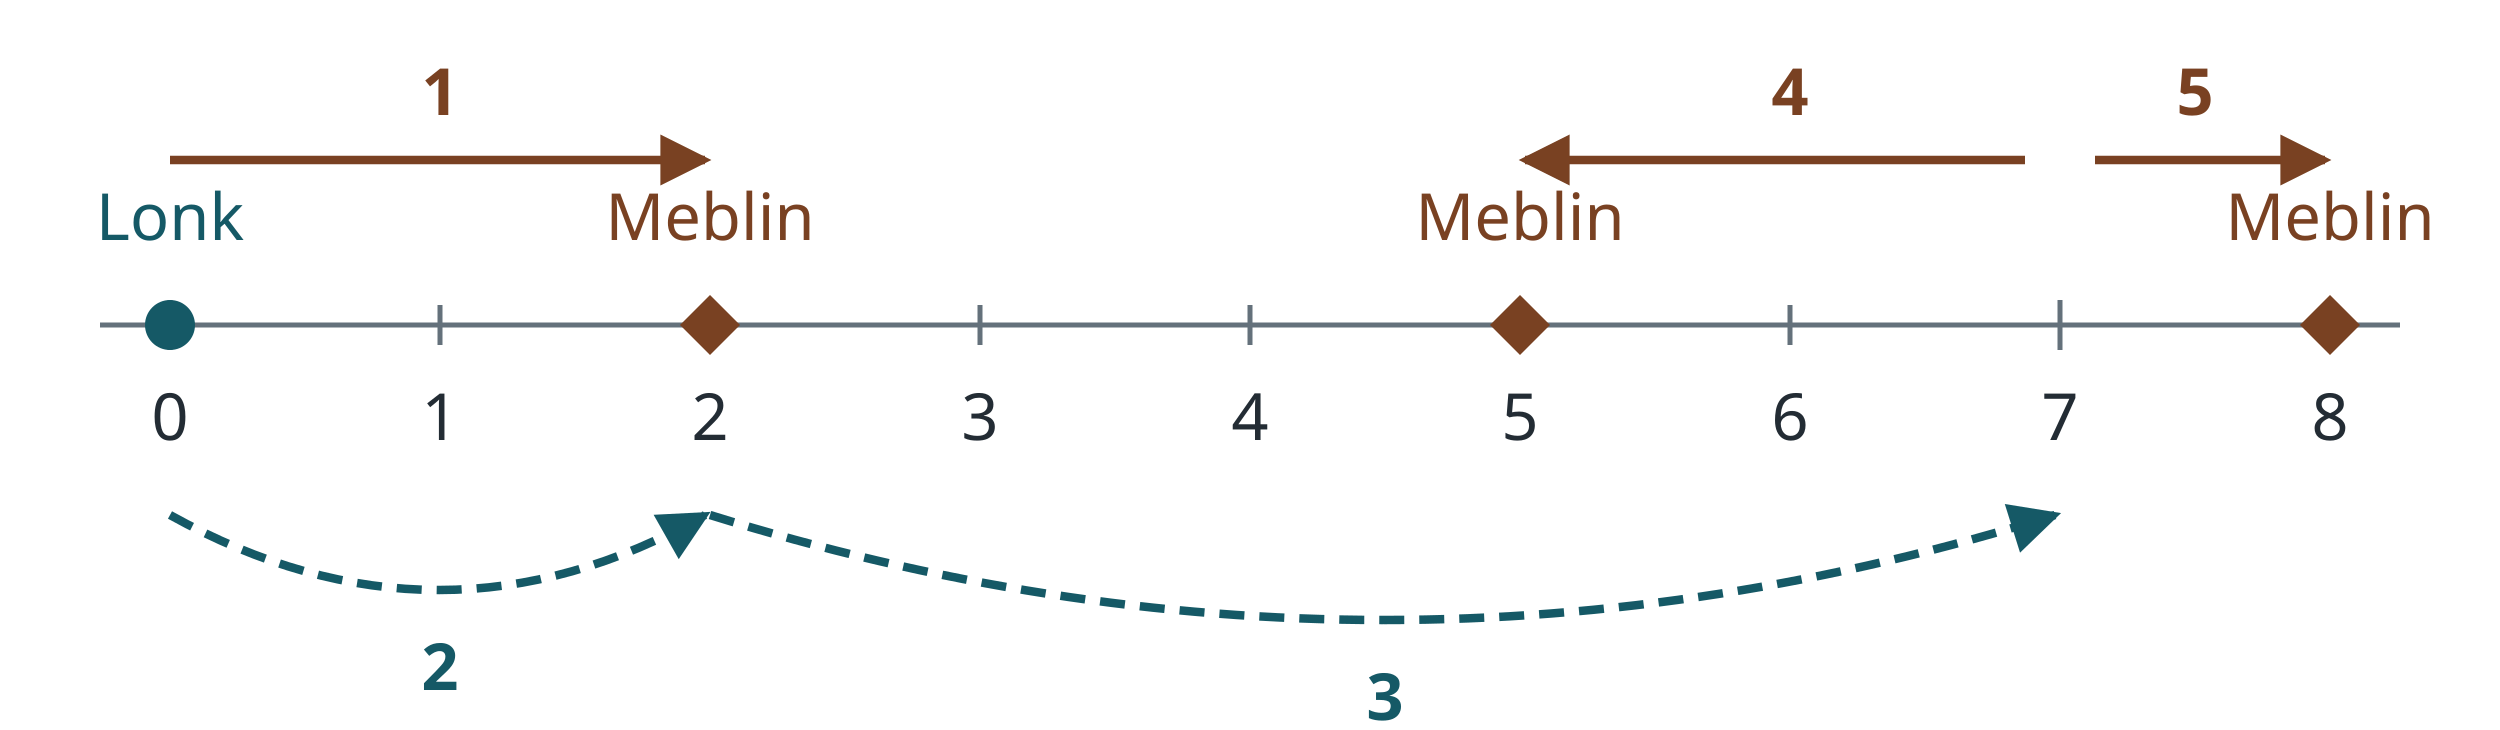
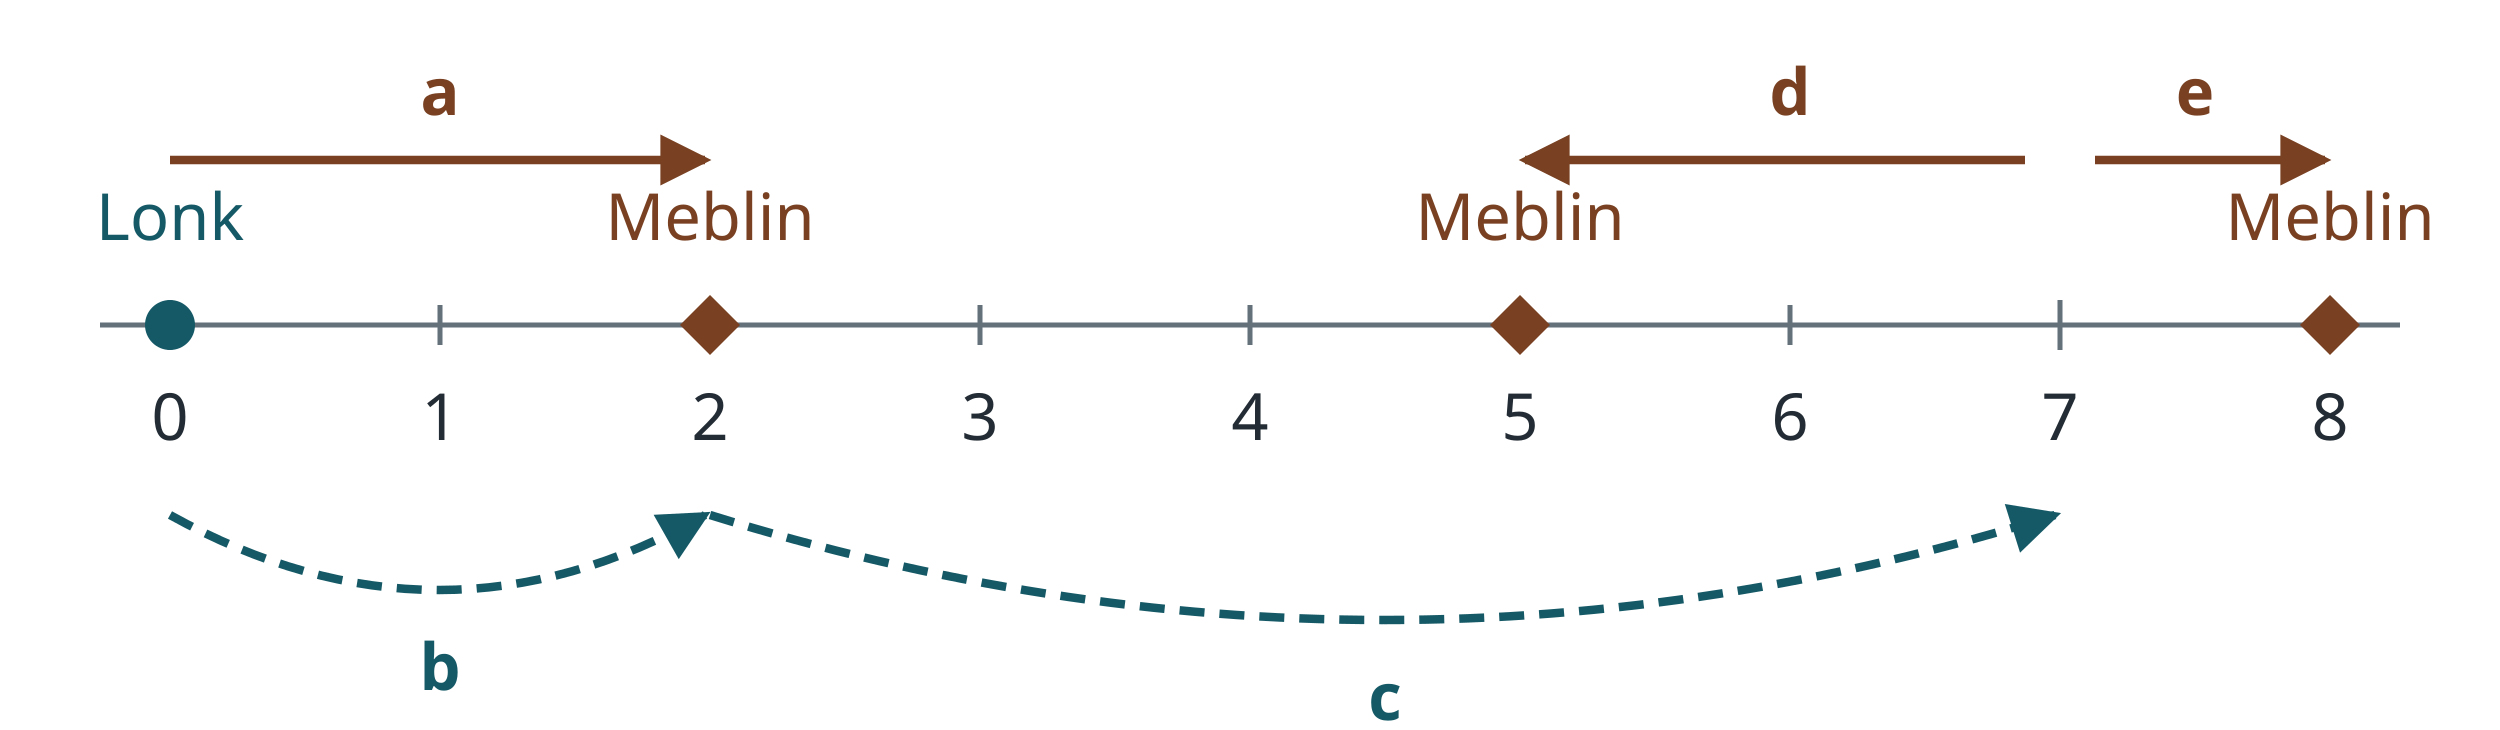
<svg xmlns="http://www.w3.org/2000/svg" width="500" height="146" viewBox="0 0 500 146">
  <defs>
    <marker id="shot" viewBox="0 0 8 8" refX="7" refY="4" markerWidth="6" markerHeight="6" orient="auto">
      <path d="M0 0L8 4L0 8Z" fill="#794122" />
    </marker>
    <marker id="jump" viewBox="0 0 8 8" refX="7" refY="4" markerWidth="6" markerHeight="6" orient="auto">
      <path d="M0 0L8 4L0 8Z" fill="#155966" />
    </marker>
  </defs>
  <g font-family="sans-serif" font-size="13" text-anchor="middle">
    <text x="34" y="48" fill="#155966">Lonk</text>
    <text x="142" y="48" fill="#794122">Meblin</text>
    <text x="304" y="48" fill="#794122">Meblin</text>
    <text x="466" y="48" fill="#794122">Meblin</text>
    <path d="M20 65H480M34 60V70M88 61V69M142 60V70M196 61V69M250 61V69M304 60V70M358 61V69M412 60V70M466 60V70" fill="none" stroke="#64717b" />
    <circle cx="34" cy="65" r="5" fill="#155966" />
    <path d="M142 59l6 6l-6 6l-6-6zm162 0l6 6l-6 6l-6-6zm162 0l6 6l-6 6l-6-6z" fill="#794122" />
    <g fill="#232c34">
      <text x="34" y="88">0</text>
      <text x="88" y="88">1</text>
      <text x="142" y="88">2</text>
      <text x="196" y="88">3</text>
      <text x="250" y="88">4</text>
      <text x="304" y="88">5</text>
      <text x="358" y="88">6</text>
      <text x="412" y="88">7</text>
      <text x="466" y="88">8</text>
    </g>
    <g fill="none" stroke="#794122" stroke-width="1.7" marker-end="url(#shot)">
      <path d="M34 32H141" />
      <path d="M405 32H305" />
      <path d="M419 32H465" />
    </g>
    <g fill="#794122" font-weight="bold">
-       <text x="88" y="23">1</text>
-       <text x="358" y="23">4</text>
-       <text x="439" y="23">5</text>
+       <text x="88" y="23">a</text>
+       <text x="358" y="23">d</text>
+       <text x="439" y="23">e</text>
    </g>
    <g fill="none" stroke="#155966" stroke-width="1.7" stroke-dasharray="5 3" marker-end="url(#jump)">
      <path d="M34 103Q88 133 141 103" />
      <path d="M142 103Q277 145 411 103" />
    </g>
    <g fill="#155966" font-weight="bold">
-       <text x="88" y="138">2</text>
-       <text x="277" y="144">3</text>
+       <text x="88" y="138">b</text>
+       <text x="277" y="144">c</text>
    </g>
  </g>
</svg>
